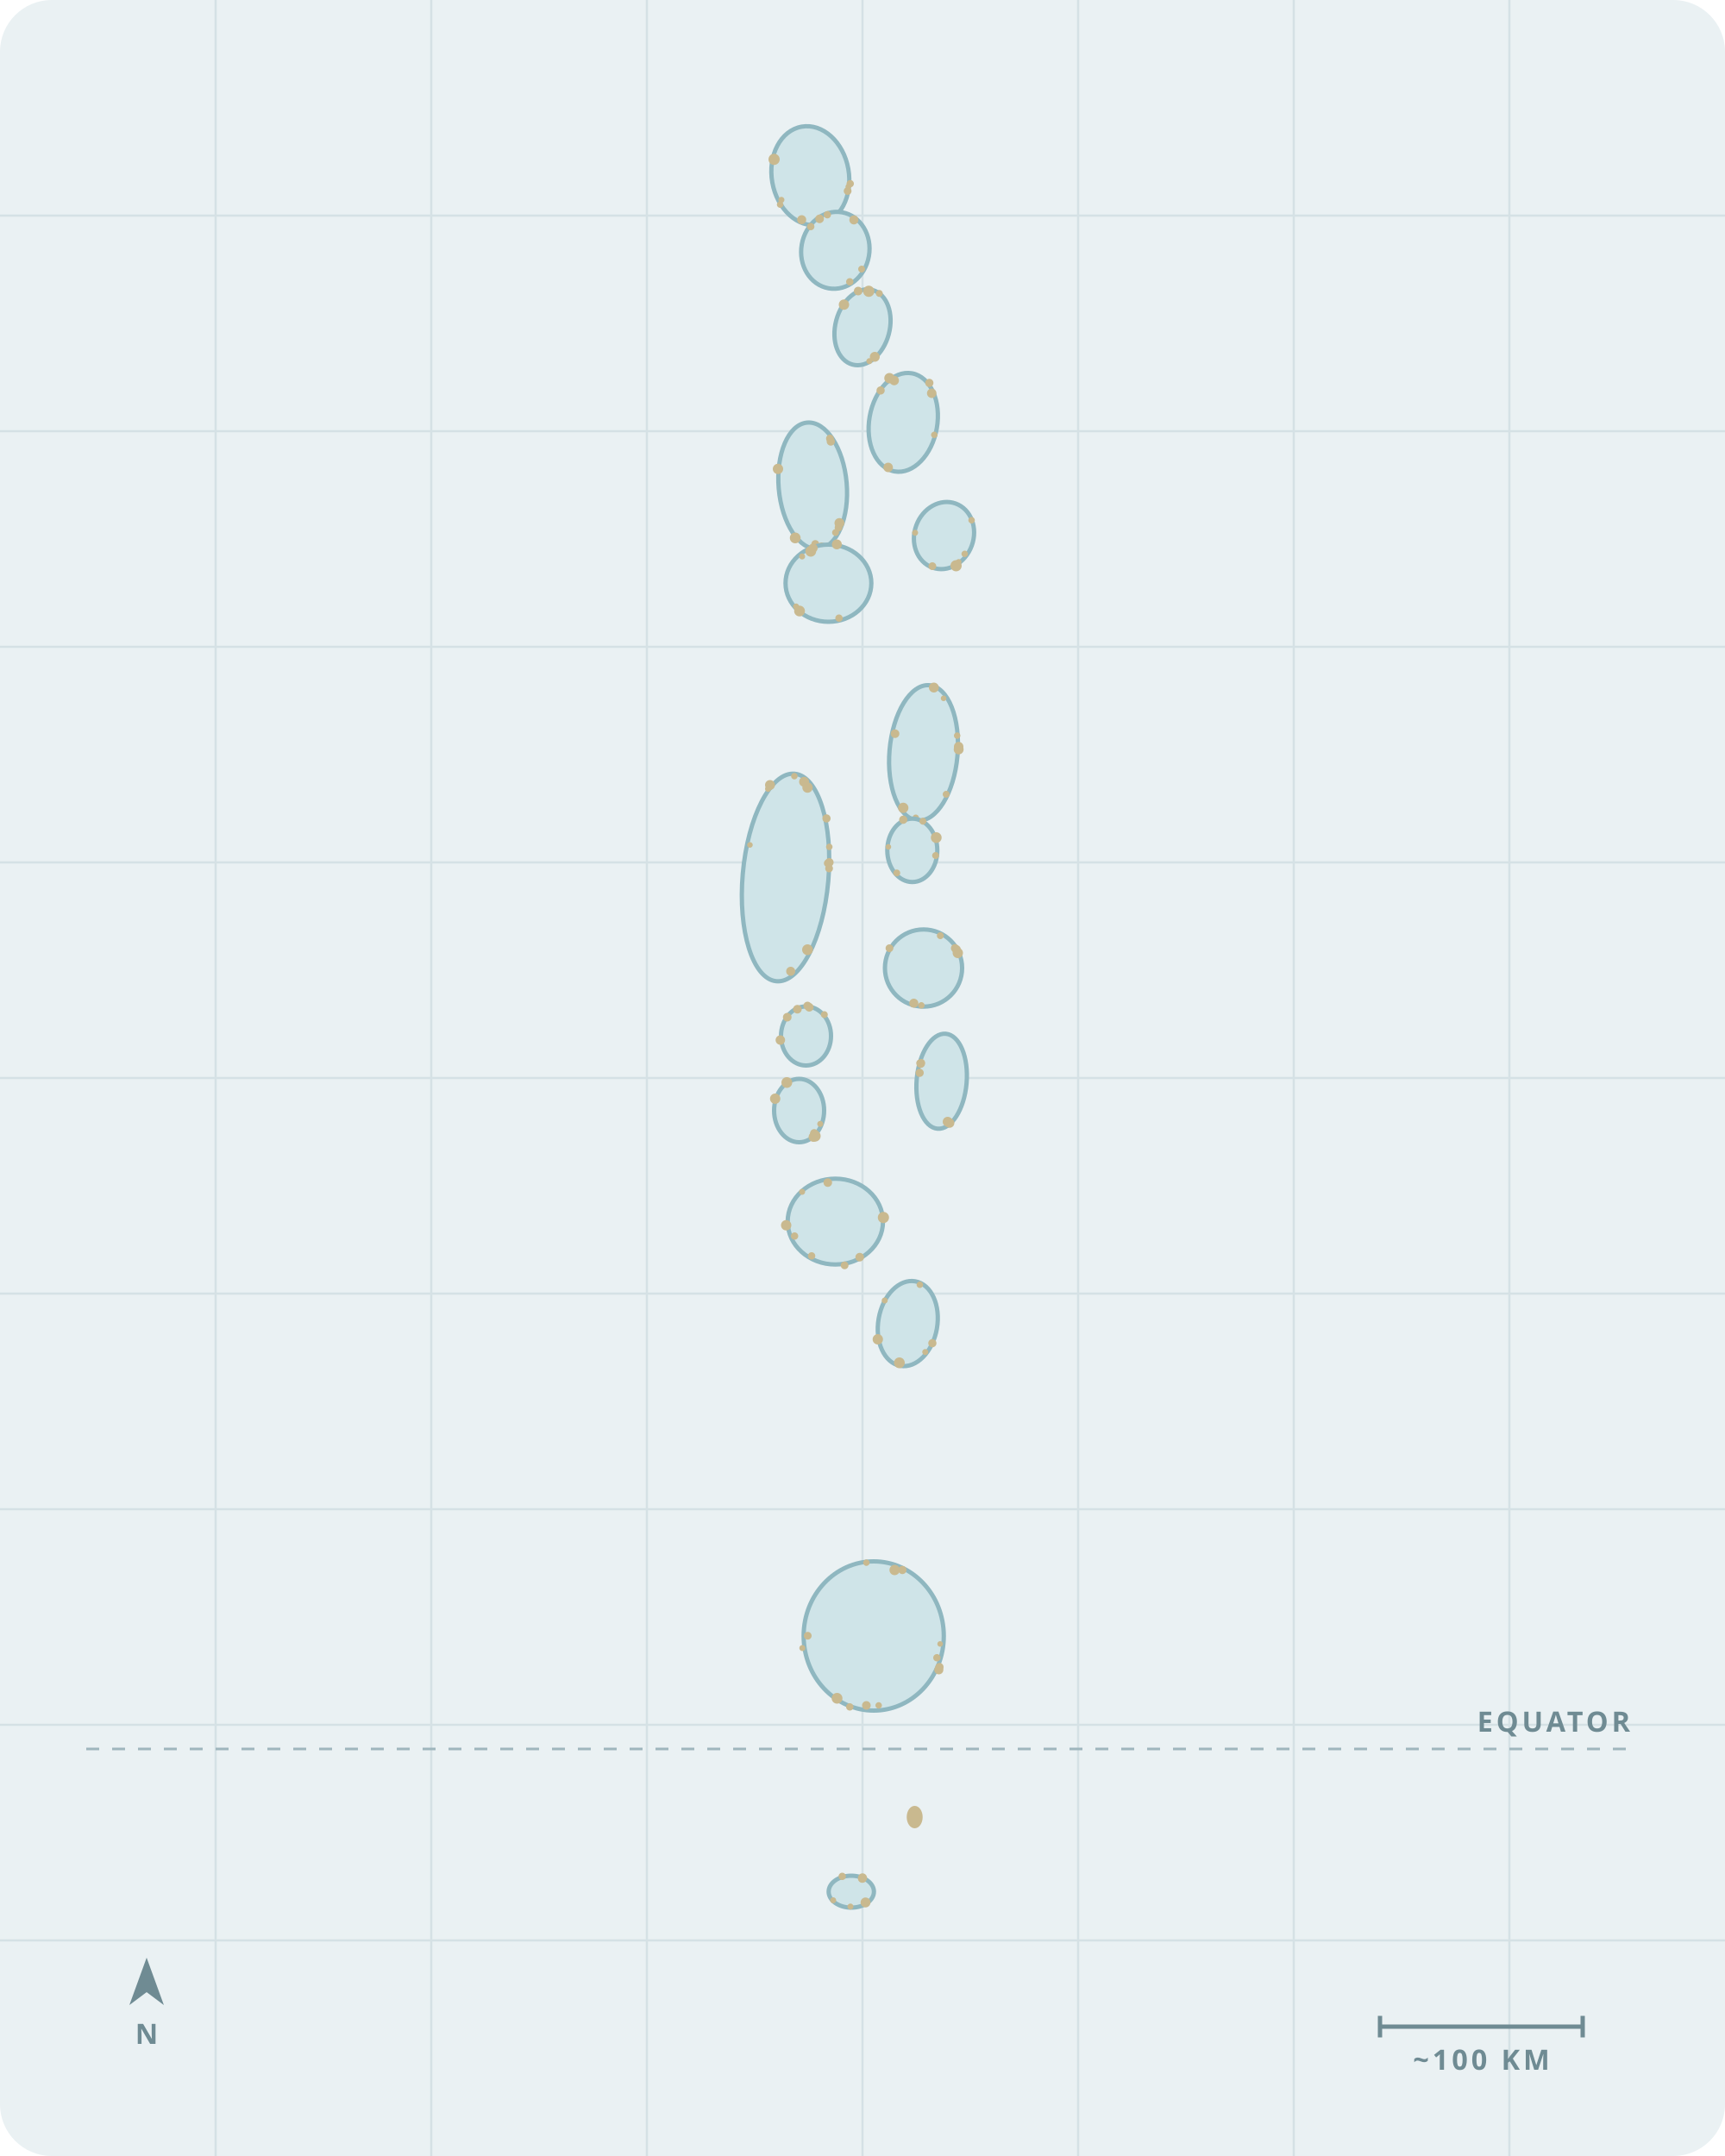
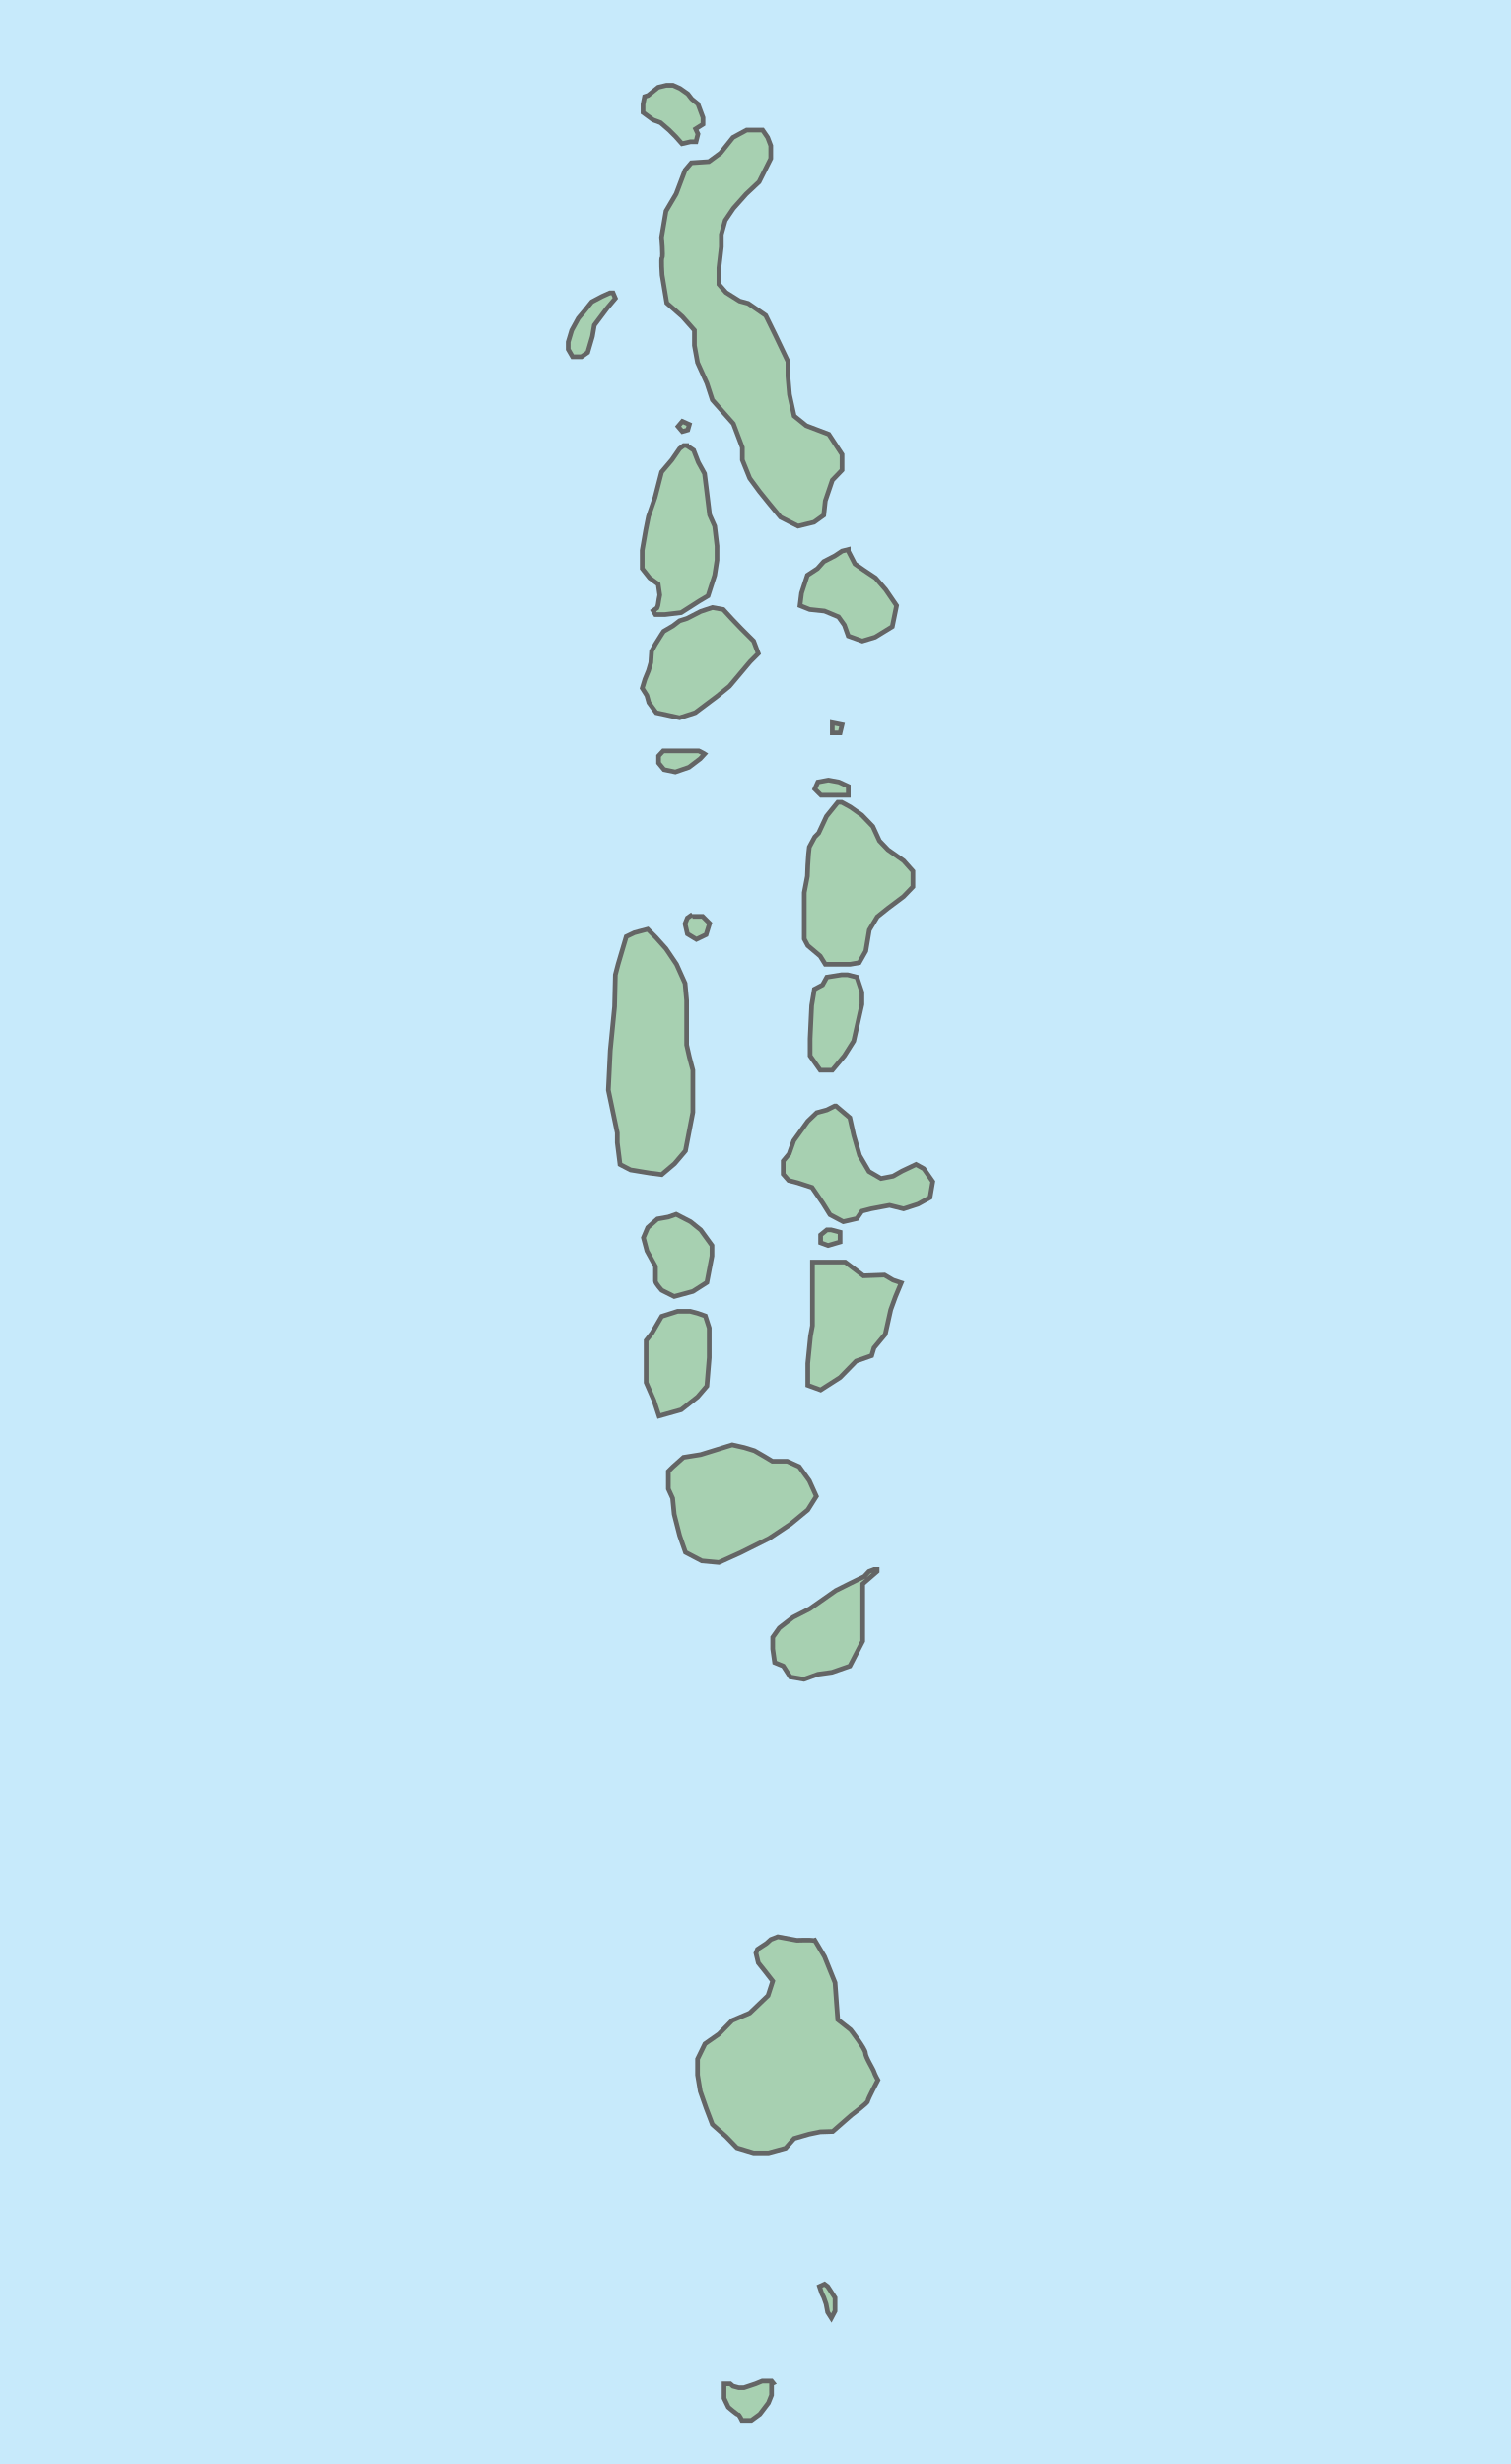
- <svg xmlns="http://www.w3.org/2000/svg" viewBox="0 0 800 1000" role="img" aria-label="Schematic map of the atolls of the Maldives">
-   <style>
-     .sea { fill: #eaf1f3; }
-     .grid { stroke: #d5e1e5; stroke-width: 1; }
-     .lagoon { fill: #cfe4e8; stroke: #8fb7c0; stroke-width: 2; }
-     .island { fill: #c9b98f; }
-     .equator { stroke: #9fb6bd; stroke-width: 1.2; stroke-dasharray: 6 6; }
-     .label { font: 600 13px system-ui, sans-serif; fill: #6f8b93; letter-spacing: .12em; }
-   </style>
-   <rect class="sea" width="800" height="1000" rx="24" />
-   <g class="grid">
-     <line x1="0" y1="100" x2="800" y2="100" />
-     <line x1="0" y1="200" x2="800" y2="200" />
-     <line x1="0" y1="300" x2="800" y2="300" />
-     <line x1="0" y1="400" x2="800" y2="400" />
-     <line x1="0" y1="500" x2="800" y2="500" />
-     <line x1="0" y1="600" x2="800" y2="600" />
-     <line x1="0" y1="700" x2="800" y2="700" />
-     <line x1="0" y1="800" x2="800" y2="800" />
-     <line x1="0" y1="900" x2="800" y2="900" />
-     <line x1="100" y1="0" x2="100" y2="1000" />
-     <line x1="200" y1="0" x2="200" y2="1000" />
-     <line x1="300" y1="0" x2="300" y2="1000" />
-     <line x1="400" y1="0" x2="400" y2="1000" />
-     <line x1="500" y1="0" x2="500" y2="1000" />
-     <line x1="600" y1="0" x2="600" y2="1000" />
-     <line x1="700" y1="0" x2="700" y2="1000" />
-   </g>
-   <line class="equator" x1="40" y1="811.2" x2="760" y2="811.2" />
-   <text class="label" x="756" y="803.2" text-anchor="end">EQUATOR</text>
-   <g>
-     <ellipse class="lagoon" cx="375.8" cy="81.5" rx="17.9" ry="23.1" transform="rotate(-10 375.8 81.5)" />
-     <circle class="island" cx="371.8" cy="101.9" r="2.1" />
-     <circle class="island" cx="393.1" cy="88.6" r="1.8" />
-     <circle class="island" cx="393.4" cy="86.6" r="1.3" />
-     <circle class="island" cx="362.4" cy="92.7" r="1.4" />
-     <circle class="island" cx="361.8" cy="94.9" r="1.5" />
-     <circle class="island" cx="382.7" cy="103.3" r="2.5" />
-     <circle class="island" cx="359.0" cy="73.9" r="2.6" />
-     <circle class="island" cx="394.3" cy="85.2" r="1.7" />
-     <ellipse class="lagoon" cx="387.4" cy="116.1" rx="15.8" ry="17.9" transform="rotate(10 387.4 116.1)" />
-     <circle class="island" cx="394.1" cy="130.7" r="1.7" />
-     <circle class="island" cx="396.0" cy="102.0" r="2.1" />
-     <circle class="island" cx="380.1" cy="101.5" r="2.0" />
-     <circle class="island" cx="399.6" cy="124.8" r="1.6" />
-     <circle class="island" cx="383.7" cy="99.6" r="1.7" />
-     <circle class="island" cx="376.0" cy="105.1" r="1.7" />
-     <ellipse class="lagoon" cx="400.0" cy="151.8" rx="12.6" ry="17.9" transform="rotate(15 400.0 151.8)" />
-     <circle class="island" cx="407.8" cy="136.1" r="1.6" />
-     <circle class="island" cx="391.4" cy="141.3" r="2.4" />
-     <circle class="island" cx="402.9" cy="135.1" r="2.6" />
-     <circle class="island" cx="405.7" cy="165.5" r="2.3" />
-     <circle class="island" cx="403.2" cy="167.5" r="1.4" />
-     <circle class="island" cx="398.0" cy="135.0" r="2.0" />
-     <ellipse class="lagoon" cx="418.9" cy="195.9" rx="15.8" ry="23.1" transform="rotate(10 418.9 195.9)" />
-     <circle class="island" cx="432.1" cy="182.4" r="2.2" />
-     <circle class="island" cx="408.4" cy="181.1" r="1.9" />
-     <circle class="island" cx="431.0" cy="177.6" r="1.9" />
-     <circle class="island" cx="414.7" cy="176.5" r="2.2" />
-     <circle class="island" cx="412.5" cy="175.4" r="2.4" />
-     <circle class="island" cx="411.9" cy="216.8" r="2.2" />
-     <circle class="island" cx="433.3" cy="201.7" r="1.5" />
-     <ellipse class="lagoon" cx="376.9" cy="225.3" rx="15.8" ry="29.4" transform="rotate(-5 376.9 225.3)" />
-     <circle class="island" cx="389.3" cy="242.6" r="2.3" />
-     <circle class="island" cx="388.9" cy="244.7" r="1.8" />
-     <circle class="island" cx="385.3" cy="204.8" r="1.9" />
-     <circle class="island" cx="360.8" cy="217.5" r="2.4" />
-     <circle class="island" cx="384.9" cy="203.4" r="1.8" />
-     <circle class="island" cx="368.8" cy="249.5" r="2.5" />
-     <circle class="island" cx="387.5" cy="247.0" r="1.6" />
-     <circle class="island" cx="381.0" cy="253.7" r="2.1" />
-     <circle class="island" cx="378.1" cy="252.3" r="1.8" />
-     <ellipse class="lagoon" cx="384.2" cy="270.5" rx="19.9" ry="17.9" transform="rotate(0 384.2 270.5)" />
-     <circle class="island" cx="370.8" cy="283.4" r="2.5" />
-     <circle class="island" cx="377.1" cy="254.2" r="2.1" />
-     <circle class="island" cx="376.0" cy="255.7" r="2.5" />
-     <circle class="island" cx="388.1" cy="252.5" r="2.3" />
-     <circle class="island" cx="369.2" cy="281.3" r="1.4" />
-     <circle class="island" cx="372.0" cy="258.1" r="1.4" />
-     <circle class="island" cx="389.1" cy="286.7" r="1.7" />
-     <ellipse class="lagoon" cx="437.8" cy="248.4" rx="13.7" ry="15.8" transform="rotate(20 437.8 248.4)" />
-     <circle class="island" cx="447.4" cy="256.9" r="1.5" />
-     <circle class="island" cx="444.6" cy="260.6" r="1.3" />
-     <circle class="island" cx="450.6" cy="241.3" r="1.5" />
-     <circle class="island" cx="432.4" cy="262.6" r="1.8" />
-     <circle class="island" cx="443.4" cy="262.4" r="2.6" />
-     <circle class="island" cx="424.4" cy="247.1" r="1.4" />
-     <ellipse class="lagoon" cx="428.3" cy="349.2" rx="15.8" ry="31.5" transform="rotate(5 428.3 349.2)" />
-     <circle class="island" cx="438.8" cy="368.4" r="1.6" />
-     <circle class="island" cx="437.6" cy="323.9" r="1.3" />
-     <circle class="island" cx="443.9" cy="341.2" r="1.5" />
-     <circle class="island" cx="415.1" cy="340.3" r="2.0" />
-     <circle class="island" cx="444.6" cy="346.3" r="2.2" />
-     <circle class="island" cx="424.7" cy="379.3" r="1.5" />
-     <circle class="island" cx="433.1" cy="318.9" r="2.3" />
-     <circle class="island" cx="418.9" cy="374.7" r="2.4" />
-     <circle class="island" cx="444.6" cy="347.6" r="2.3" />
-     <ellipse class="lagoon" cx="423.1" cy="394.4" rx="11.6" ry="14.7" transform="rotate(0 423.1 394.4)" />
-     <circle class="island" cx="428.0" cy="380.9" r="1.6" />
-     <circle class="island" cx="412.0" cy="392.8" r="1.3" />
-     <circle class="island" cx="433.9" cy="396.8" r="1.6" />
-     <circle class="island" cx="418.9" cy="380.2" r="1.9" />
-     <circle class="island" cx="434.2" cy="388.5" r="2.5" />
-     <circle class="island" cx="415.9" cy="404.9" r="1.6" />
-     <ellipse class="lagoon" cx="364.3" cy="407.0" rx="19.9" ry="48.3" transform="rotate(5 364.3 407.0)" />
-     <circle class="island" cx="366.7" cy="450.5" r="2.1" />
-     <circle class="island" cx="383.3" cy="379.6" r="1.9" />
-     <circle class="island" cx="356.2" cy="365.9" r="1.4" />
-     <circle class="island" cx="357.1" cy="364.1" r="2.3" />
-     <circle class="island" cx="368.4" cy="360.0" r="1.5" />
-     <circle class="island" cx="372.9" cy="362.6" r="2.3" />
-     <circle class="island" cx="383.9" cy="400.4" r="1.8" />
-     <circle class="island" cx="384.6" cy="392.8" r="1.5" />
-     <circle class="island" cx="374.5" cy="440.5" r="2.5" />
-     <circle class="island" cx="374.5" cy="365.3" r="2.4" />
-     <circle class="island" cx="384.5" cy="402.8" r="1.8" />
-     <circle class="island" cx="347.8" cy="391.9" r="1.3" />
-     <circle class="island" cx="384.6" cy="400.0" r="2.0" />
-     <ellipse class="lagoon" cx="428.3" cy="449.0" rx="17.9" ry="17.9" transform="rotate(0 428.3 449.0)" />
-     <circle class="island" cx="444.2" cy="442.0" r="2.4" />
-     <circle class="island" cx="436.1" cy="434.0" r="1.6" />
-     <circle class="island" cx="423.8" cy="465.3" r="2.1" />
-     <circle class="island" cx="427.3" cy="466.3" r="1.5" />
-     <circle class="island" cx="442.9" cy="439.8" r="1.9" />
-     <circle class="island" cx="412.5" cy="439.8" r="1.8" />
-     <circle class="island" cx="443.6" cy="440.4" r="2.0" />
-     <ellipse class="lagoon" cx="436.7" cy="501.5" rx="11.6" ry="22.1" transform="rotate(5 436.7 501.5)" />
-     <circle class="island" cx="426.5" cy="497.6" r="1.9" />
-     <circle class="island" cx="439.5" cy="520.3" r="2.3" />
-     <circle class="island" cx="440.4" cy="520.9" r="2.2" />
-     <circle class="island" cx="427.0" cy="493.3" r="2.0" />
-     <circle class="island" cx="426.4" cy="492.9" r="1.4" />
-     <circle class="island" cx="427.3" cy="492.9" r="1.7" />
-     <ellipse class="lagoon" cx="373.8" cy="480.5" rx="11.6" ry="13.7" transform="rotate(0 373.8 480.5)" />
-     <circle class="island" cx="375.3" cy="467.2" r="2.0" />
-     <circle class="island" cx="374.5" cy="466.5" r="1.9" />
-     <circle class="island" cx="365.1" cy="471.8" r="2.0" />
-     <circle class="island" cx="369.8" cy="468.1" r="2.0" />
-     <circle class="island" cx="361.9" cy="482.4" r="2.2" />
-     <circle class="island" cx="382.3" cy="470.6" r="1.6" />
-     <ellipse class="lagoon" cx="370.6" cy="515.1" rx="11.6" ry="14.7" transform="rotate(0 370.6 515.1)" />
-     <circle class="island" cx="359.5" cy="509.6" r="2.4" />
-     <circle class="island" cx="377.6" cy="525.6" r="1.9" />
-     <circle class="island" cx="380.4" cy="521.3" r="1.4" />
-     <circle class="island" cx="364.9" cy="502.1" r="2.5" />
-     <circle class="island" cx="377.2" cy="527.4" r="2.2" />
-     <circle class="island" cx="378.0" cy="526.9" r="2.6" />
-     <ellipse class="lagoon" cx="387.4" cy="566.6" rx="22.1" ry="19.9" transform="rotate(0 387.4 566.6)" />
-     <circle class="island" cx="391.7" cy="586.9" r="1.8" />
-     <circle class="island" cx="364.6" cy="568.3" r="2.4" />
-     <circle class="island" cx="398.7" cy="583.1" r="2.0" />
-     <circle class="island" cx="376.4" cy="582.5" r="1.7" />
-     <circle class="island" cx="383.9" cy="548.5" r="2.0" />
-     <circle class="island" cx="368.5" cy="573.3" r="1.7" />
-     <circle class="island" cx="372.0" cy="552.8" r="1.4" />
-     <circle class="island" cx="409.7" cy="564.7" r="2.6" />
-     <ellipse class="lagoon" cx="421.0" cy="613.9" rx="13.7" ry="19.9" transform="rotate(10 421.0 613.9)" />
-     <circle class="island" cx="429.1" cy="627.1" r="1.4" />
-     <circle class="island" cx="426.6" cy="595.9" r="1.5" />
-     <circle class="island" cx="407.1" cy="621.2" r="2.4" />
-     <circle class="island" cx="417.1" cy="632.1" r="2.5" />
-     <circle class="island" cx="410.3" cy="603.2" r="1.4" />
-     <circle class="island" cx="432.4" cy="623.0" r="1.9" />
-     <ellipse class="lagoon" cx="405.2" cy="758.8" rx="32.5" ry="34.6" transform="rotate(0 405.2 758.8)" />
-     <circle class="island" cx="435.4" cy="774.5" r="2.1" />
-     <circle class="island" cx="414.9" cy="728.2" r="2.4" />
-     <circle class="island" cx="435.7" cy="773.2" r="1.9" />
-     <circle class="island" cx="388.2" cy="787.7" r="2.5" />
-     <circle class="island" cx="401.8" cy="791.0" r="2.0" />
-     <circle class="island" cx="407.5" cy="791.0" r="1.5" />
-     <circle class="island" cx="434.5" cy="768.9" r="1.7" />
-     <circle class="island" cx="394.1" cy="791.7" r="1.7" />
-     <circle class="island" cx="374.6" cy="758.7" r="1.8" />
-     <circle class="island" cx="436.0" cy="762.5" r="1.3" />
-     <circle class="island" cx="401.8" cy="724.8" r="1.5" />
-     <circle class="island" cx="372.1" cy="764.4" r="1.4" />
-     <circle class="island" cx="418.5" cy="728.2" r="1.9" />
-     <ellipse class="lagoon" cx="394.8" cy="877.4" rx="10.5" ry="7.4" transform="rotate(0 394.8 877.4)" />
-     <circle class="island" cx="399.9" cy="871.3" r="2.0" />
-     <circle class="island" cx="390.6" cy="870.3" r="1.7" />
-     <circle class="island" cx="400.0" cy="871.0" r="2.1" />
-     <circle class="island" cx="386.4" cy="881.4" r="1.4" />
-     <circle class="island" cx="401.4" cy="882.4" r="2.3" />
-     <circle class="island" cx="394.4" cy="884.3" r="1.4" />
-     <ellipse class="island" cx="424.2" cy="842.8" rx="3.7" ry="5.2" />
-   </g>
-   <g transform="translate(60 930)">
-     <path d="M0 0 L8 -22 L16 0 L8 -6 Z" fill="#6f8b93" />
-     <text class="label" x="8" y="18" text-anchor="middle">N</text>
-   </g>
-   <g transform="translate(640 940)">
-     <line x1="0" y1="0" x2="94" y2="0" stroke="#6f8b93" stroke-width="2" />
-     <line x1="0" y1="-5" x2="0" y2="5" stroke="#6f8b93" stroke-width="2" />
-     <line x1="94" y1="-5" x2="94" y2="5" stroke="#6f8b93" stroke-width="2" />
-     <text class="label" x="47" y="20" text-anchor="middle">~100 KM</text>
-   </g>
+ <svg xmlns="http://www.w3.org/2000/svg" version="1.1" id="Layer_1" x="0px" y="0px" width="323.15px" height="527.24px" viewBox="0 0 323.15 527.24" enable-background="new 0 0 323.15 527.24" xml:space="preserve">
+   <rect x="-1.502" y="-0.835" fill="#C7EAFB" width="325.502" height="529.835" />
+   <polygon fill="#A7D0B1" stroke="#646565" stroke-miterlimit="10" points="144.003,18.25 144.282,18.373 145.503,18.916   147.17,20.083 148.003,21.166 149.337,22.25 150.42,25.166 150.42,26.583 148.837,27.583 149.337,28.666 148.92,30.333   147.753,30.333 145.92,30.75 144.587,29.25 143.17,27.833 141.337,26.25 139.753,25.666 137.587,24.083 137.587,22.333   137.92,20.666 138.67,20.416 140.837,18.666 142.587,18.25 " />
+   <path fill="#A7D0B1" stroke="#646565" stroke-miterlimit="10" d="M163.17,27.833l1.083,1.583l0.667,1.75v2.75l-0.875,1.75  l-1.625,3.25l-2.75,2.583l-2.75,3.083l-1.75,2.583l-0.833,3v2.667l-0.52,4.5v3.5l1.519,1.75l2.917,1.833l1.834,0.5l3.75,2.583  l2.084,4.25l2.666,5.583v3.167l0.333,3.917l1,4.583l2.583,2.083l4.832,1.833l2.834,4.333v3.333l-2.084,2.167l-1.5,4.417  l-0.333,3.083l-2.083,1.5l-3.417,0.833l-3.759-1.917l-2.408-2.917l-2.083-2.583l-2.083-2.833l-1.583-3.917v-2.667l-1.917-5.083  l-4.5-5.083L151.251,82l-2-4.417l-0.667-3.667v-3.25l-2.583-2.917l-3.333-2.917l-1-6c0,0-0.25-3.5,0-3.75s-0.111-4.333-0.111-4.333  l0.944-5.583l2.167-3.667l1.917-5.084l1.333-1.583l3.75-0.25l2.5-1.833l2.667-3.333l2.917-1.583h2H163.17z" />
+   <polygon fill="#A7D0B1" stroke="#646565" stroke-miterlimit="10" points="131.667,63.833 129.917,65.917 127.167,69.583 126.75,72   125.75,75.417 124.417,76.333 122.5,76.333 121.583,74.75 121.583,73.167 122.333,70.667 123.75,68.083 125.083,66.5   126.625,64.583 128.833,63.417 130.5,62.667 131.167,62.667 " />
+   <polygon fill="#A7D0B1" stroke="#646565" stroke-miterlimit="10" points="146,90.166 147.5,90.833 147.167,91.999 146,92.333   145.083,91.249 " />
+   <path fill="#A7D0B1" stroke="#646565" stroke-miterlimit="10" d="M146.917,95.333l1.5,1l1,2.583l1.333,2.417l0.417,3.333l0.667,5.5  l1.083,2.416l0.5,4.25v3l-0.5,3.25l-1.417,4.417l-1.833,1.083l-3.917,2.5l-3.5,0.417h-2l-0.5-0.833l0.833-0.583  c0,0,0.25-0.583,0.25-0.833s0.333-1.917,0.333-1.917l-0.333-2.333L139,123.666l-1.583-2v-3.917l0.75-4.333l0.583-2.917l1.417-4.083  l1.39-5.417l2.193-2.583l1.667-2.417l0.875-0.667H146.917z" />
+   <polygon fill="#A7D0B1" stroke="#646565" stroke-miterlimit="10" points="141.557,135.749 142,135.083 144,133.916 145.417,132.833   147,132.333 149.917,130.833 152.417,129.999 154.75,130.416 156.667,132.499 158.583,134.499 161.25,137.166 162.25,139.833   160.5,141.583 156.084,146.832 153.417,148.999 148.751,152.499 145.417,153.582 142.751,152.999 140.417,152.499 138.834,150.332   138.417,148.832 137.417,147.249 138.001,145.332 138.751,143.499 139.251,141.791 139.417,139.332 140.251,137.832 " />
+   <polygon fill="#A7D0B1" stroke="#646565" stroke-miterlimit="10" points="181.5,117.915 181.637,118.179 182.917,120.665   184.834,121.999 187.334,123.665 189.5,126.165 191.834,129.582 190.917,134.082 187.25,136.332 184.5,137.165 181.5,136.082   180.667,133.749 179.417,131.999 176.417,130.749 173.25,130.415 171.167,129.582 171.5,126.915 172.75,123.082 174.917,121.665   176.25,120.165 178.667,118.915 180.168,117.915 181.5,117.582 " />
+   <polygon fill="#A7D0B1" stroke="#646565" stroke-miterlimit="10" points="178.084,154.665 180.168,155.082 179.75,156.832   178.084,156.832 178.084,155.165 " />
+   <polygon fill="#A7D0B1" stroke="#646565" stroke-miterlimit="10" points="150.75,161.332 149.833,162.332 147.417,164.166   144.5,165.166 142.083,164.666 140.917,163.249 140.917,161.749 141.917,160.666 143.583,160.666 145.417,160.666 147.667,160.666   149.5,160.666 150.333,161.082 " />
+   <polygon fill="#A7D0B1" stroke="#646565" stroke-miterlimit="10" points="175,167.332 174.334,168.832 175.667,170.165   177.084,170.165 179.584,170.165 181.5,170.165 181.5,168.249 179.5,167.332 177.25,166.915 " />
+   <polygon fill="#A7D0B1" stroke="#646565" stroke-miterlimit="10" points="180.083,171.664 181.916,172.664 184.416,174.414   186.75,176.831 188.166,179.914 190,181.831 193.333,184.164 195.333,186.414 195.333,189.748 193.333,191.831 190,194.331   187.708,196.164 186,198.998 185.25,203.498 183.833,205.998 181.916,206.331 178.666,206.331 176.583,206.331 175.5,204.581   172.833,202.331 172.083,200.914 172.083,197.748 172.083,194.914 172.083,190.998 172.75,187.498 172.833,185.248 173,182.748   173.166,181.248 174.334,179.081 175.166,178.248 176.833,174.664 179.25,171.664 " />
+   <polygon fill="#A7D0B1" stroke="#646565" stroke-miterlimit="10" points="183.333,209.081 184.416,212.331 184.416,214.914   182.666,222.748 180.666,225.914 178.083,228.998 175.5,228.998 173.333,225.914 173.333,222.248 173.666,215.164 174.25,211.664   176,210.748 176.916,209.081 180.083,208.581 181.333,208.581 " />
+   <polyline fill="#A7D0B1" stroke="#646565" stroke-miterlimit="10" points="148.166,196.081 150.333,196.081 151.833,197.581   151.083,199.998 149,200.998 147.083,199.831 146.583,197.664 147.083,196.414 148.166,195.664 " />
+   <polygon fill="#A7D0B1" stroke="#646565" stroke-miterlimit="10" points="138.583,198.831 140.333,200.581 142.5,202.998   144.75,206.331 146.583,210.415 146.917,214.081 146.917,217.748 146.917,221.415 146.917,223.581 147.5,226.165 148.25,228.998   148.25,232.081 148.25,237.998 146.667,246.248 144.333,248.998 141.583,251.331 139,250.998 134.917,250.331 132.667,249.165   132.083,244.498 132.083,242.415 130.167,233.248 130.583,224.748 131.5,215.415 131.667,208.581 132.25,206.331 134,200.414   135.75,199.581 " />
+   <polygon fill="#A7D0B1" stroke="#646565" stroke-miterlimit="10" points="178.875,236.664 181.834,239.164 182.668,242.914   183.918,247.247 185.918,250.664 188.501,252.164 191.084,251.664 193.001,250.581 196.001,249.164 197.668,250.081   199.584,252.831 199.001,256.247 196.418,257.664 193.334,258.664 190.334,257.914 186.334,258.664 184.416,259.164   183.334,260.747 180.418,261.414 177.584,259.914 176.084,257.497 173.751,254.081 170.668,253.081 168.751,252.581   167.584,251.247 167.584,248.414 168.834,246.914 169.834,244.081 172.834,239.914 174.751,238.081 176.918,237.497   178.584,236.664 " />
+   <polygon fill="#A7D0B1" stroke="#646565" stroke-miterlimit="10" points="177.834,263.164 179.751,263.664 179.751,265.747   177.168,266.497 175.584,265.914 175.584,264.247 176.918,263.164 " />
+   <polygon fill="#A7D0B1" stroke="#646565" stroke-miterlimit="10" points="173.835,270.048 173.835,274.496 173.835,279.912   173.835,283.662 173.418,285.912 172.834,291.746 172.834,296.412 175.584,297.412 179.751,294.746 183.168,291.246   186.502,290.079 187.002,288.412 189.418,285.496 190.584,280.246 191.584,277.496 192.834,274.496 191.084,273.912   189.252,272.829 184.752,272.996 180.834,270.048 176.168,270.048 174.418,270.048 " />
+   <path fill="#A7D0B1" stroke="#646565" stroke-miterlimit="10" d="M144.671,259.83l3.083,1.584l2.167,1.75l2.417,3.333v2.249  l-1.083,5.667l-3.004,1.916l-3.996,1.084l-2.667-1.334c0,0-1.333-1.499-1.333-1.916s0-3.167,0-3.167l-1.833-3.334l-0.75-2.832  l0.917-2.167l2.083-1.833l2.333-0.417L144.671,259.83z" />
+   <polygon fill="#A7D0B1" stroke="#646565" stroke-miterlimit="10" points="149.254,280.996 149.657,281.137 150.92,281.579   151.754,284.163 151.754,285.163 151.754,290.496 151.254,296.579 149.254,298.913 145.754,301.663 141.004,302.996 139.92,299.663   138.254,295.829 138.254,291.413 138.254,286.829 139.504,285.246 141.587,281.663 145.004,280.579 147.67,280.579 " />
+   <polygon fill="#A7D0B1" stroke="#646565" stroke-miterlimit="10" points="159.254,309.745 161.42,310.412 163.587,311.662   165.254,312.662 168.42,312.662 171.004,313.829 173.17,316.829 174.67,320.162 172.834,323.079 169.087,326.162 164.587,329.162   158.42,332.245 153.816,334.329 150.17,333.995 146.67,332.162 145.42,328.579 144.254,323.995 143.92,320.579 143.004,318.579   143.004,314.829 143.92,313.912 146.254,311.829 149.92,311.245 153.42,310.162 156.67,309.162 " />
+   <polygon fill="#A7D0B1" stroke="#646565" stroke-miterlimit="10" points="187.671,336.246 184.588,338.913 184.588,342.996   184.588,346.829 184.588,351.163 181.838,356.496 178.004,357.829 175.004,358.246 172.004,359.329 169.088,358.829   167.588,356.496 165.754,355.746 165.338,352.829 165.338,350.329 166.754,348.329 169.671,346.079 173.254,344.246   178.838,340.329 182.004,338.746 184.921,337.329 185.921,336.246 187.004,335.829 187.671,335.829 " />
+   <path fill="#A7D0B1" stroke="#646565" stroke-miterlimit="10" d="M161.754,417.914l0.5,2.083l1.334,1.667l1.75,2.25l-1,3.083  l-3.917,3.75l-3.75,1.584l-2.854,2.916l-2.979,2.083l-1.583,3.25v3.417l0.583,3.5l1.25,3.583l1.333,3.5l2.917,2.583l2.333,2.417  l3.583,1.083h3.167l3.667-1l1.833-2.083l3.167-0.917l2.416-0.5l2.667-0.083l4-3.5c0,0,3.5-2.583,3.5-3s2.167-4.5,2.167-4.5  s-0.666-1.167-0.834-1.75c-0.166-0.583-1.833-3.165-1.833-4.041s-3.167-4.959-3.167-4.959l-2.75-2.167l-0.25-3.333l-0.333-4.583  l-2.25-5.582l-2.083-3.5c0,0-0.25,0.084-0.584,0c-0.333-0.084-3.25,0-3.25,0l-4.083-0.75l-1.5,0.583l-0.917,0.833l-1.916,1.25  L161.754,417.914z" />
+   <polygon fill="#A7D0B1" stroke="#646565" stroke-miterlimit="10" points="177.087,489.247 178.67,491.664 178.67,494.497   177.879,495.997 177.087,494.747 176.754,492.997 176.254,491.58 175.837,490.747 175.337,489.247 176.42,488.747 " />
+   <path fill="#A7D0B1" stroke="#646565" stroke-miterlimit="10" d="M165.087,510.081v2.416l-0.667,1.667l-1.833,2.417l-1.833,1.333h-2  c0,0-0.583-1.25-0.833-1.25s-2.083-1.583-2.083-1.583l-0.917-1.917v-3.083h1.333l0.583,0.5l1.25,0.333h1.083l2.5-0.833l1.417-0.584  h2l0.333,0.417L165.087,510.081z" />
</svg>
